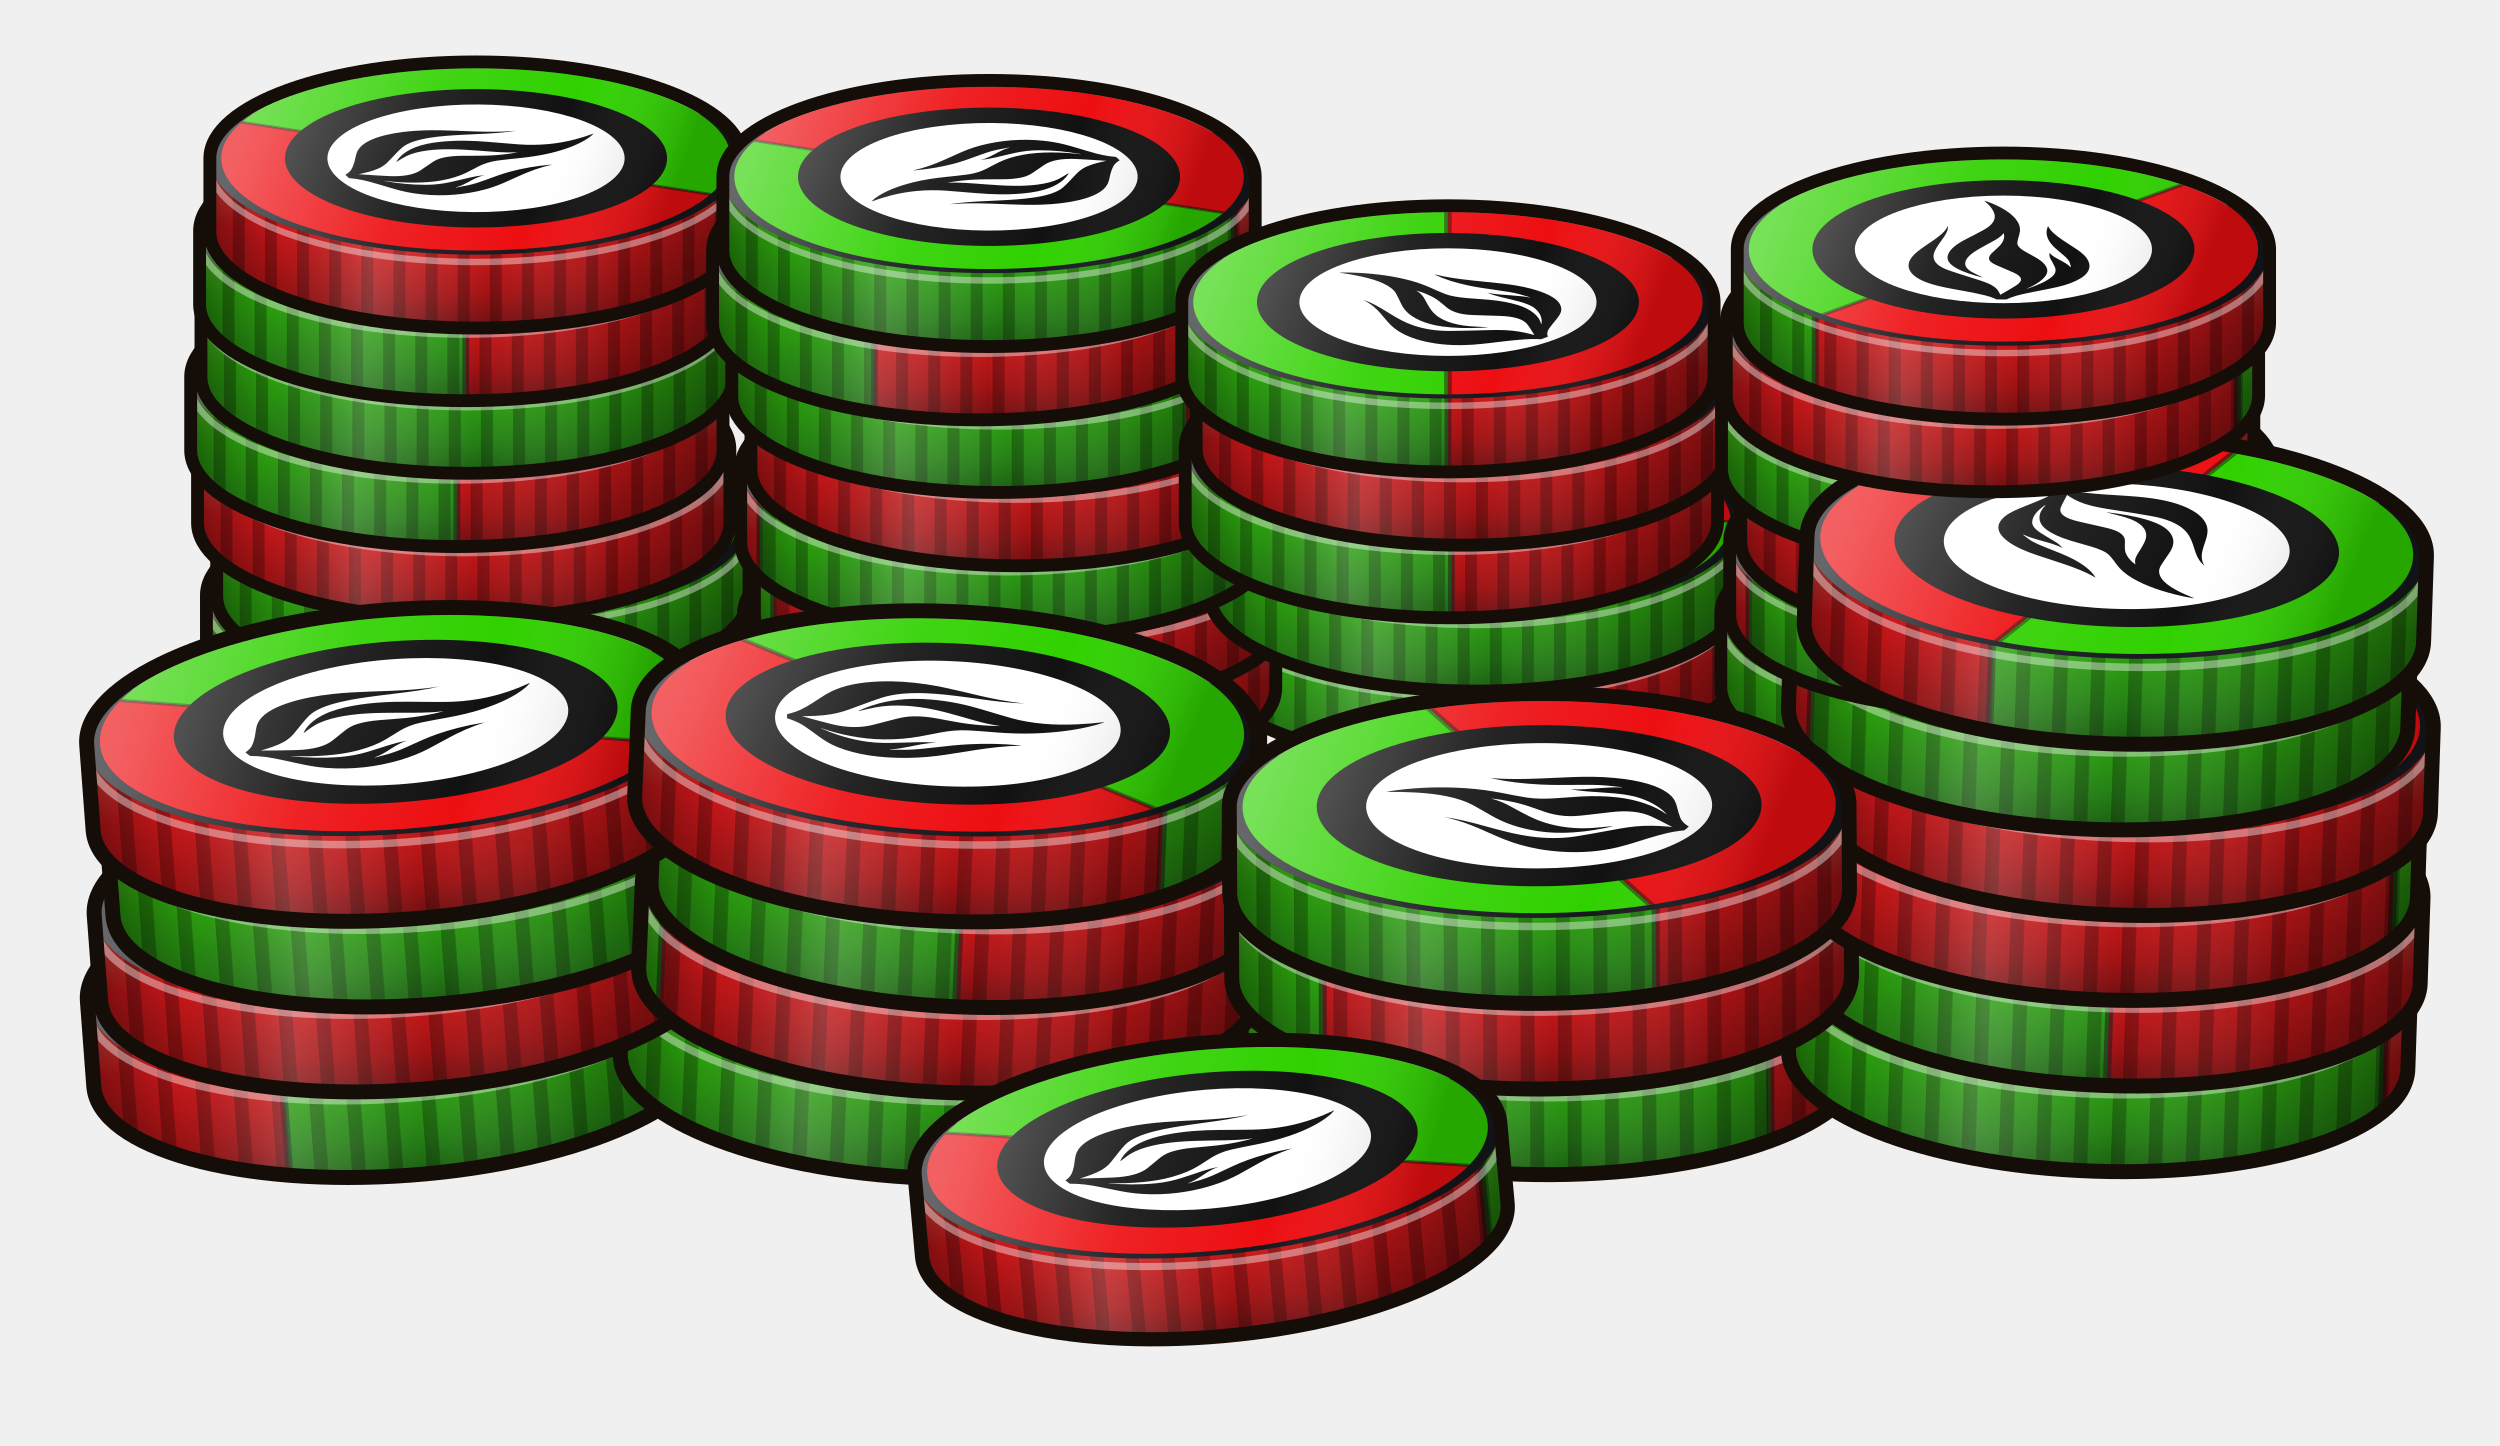
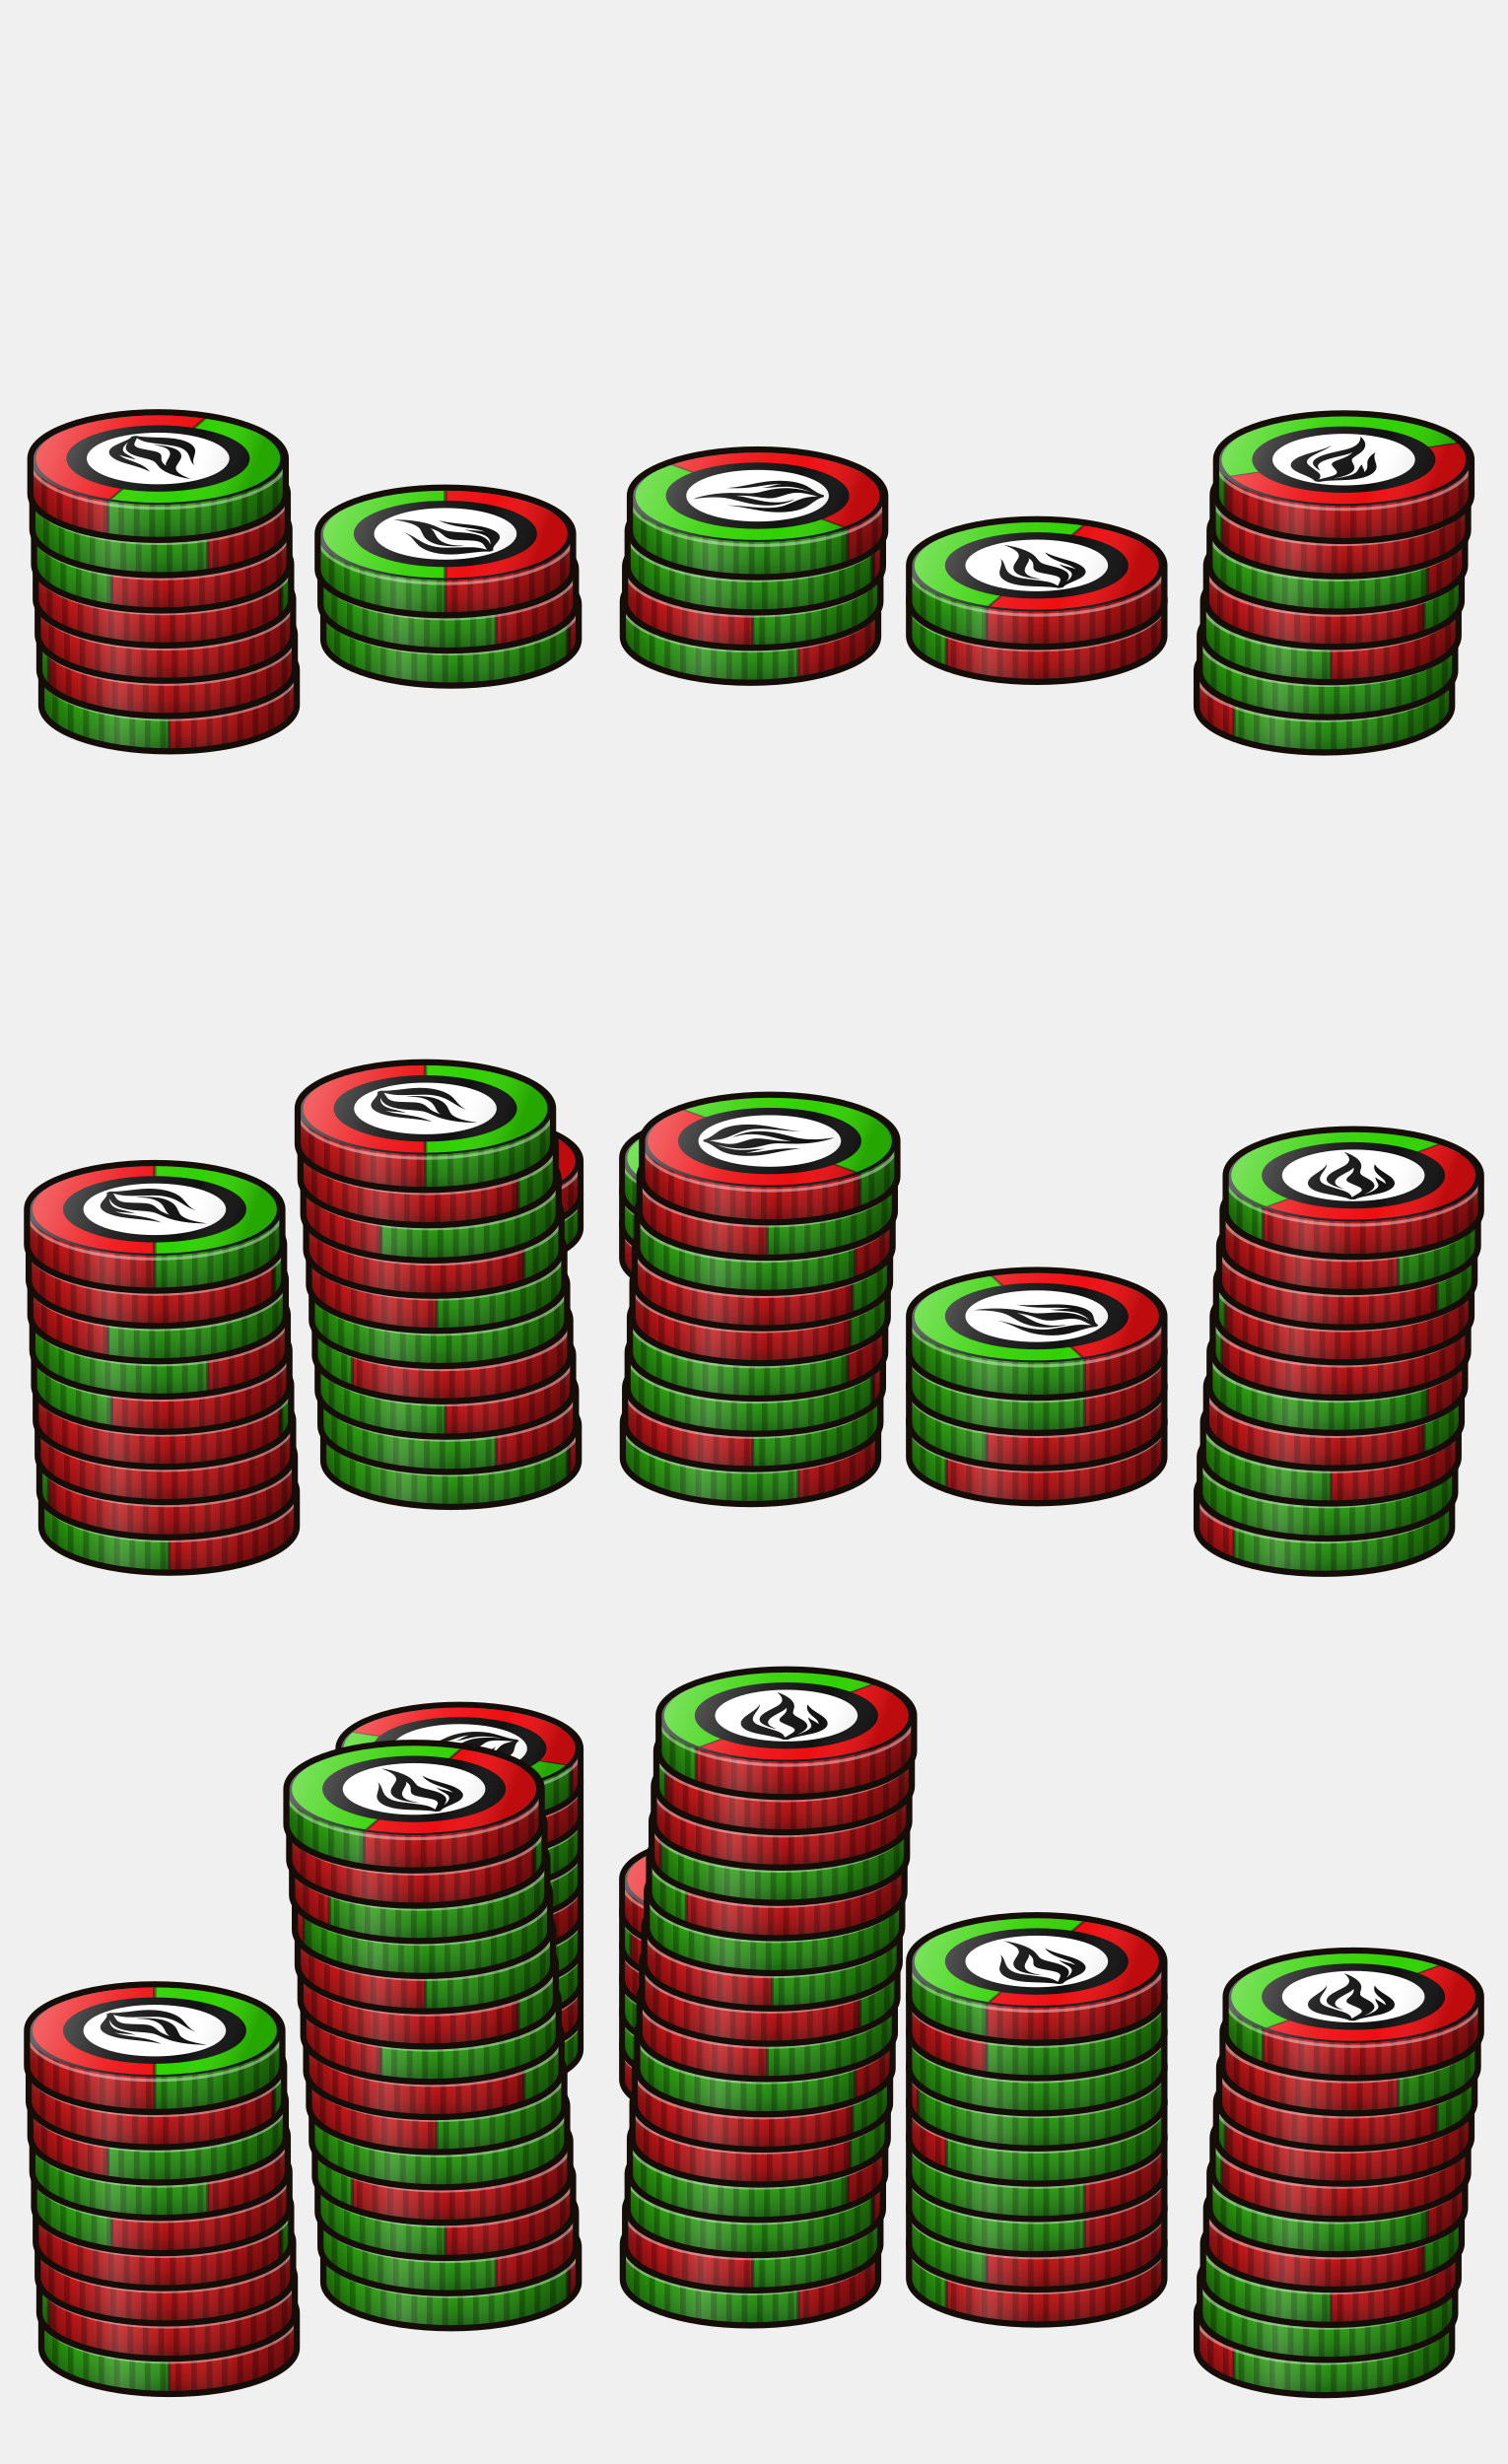
- <svg xmlns="http://www.w3.org/2000/svg" xmlns:xlink="http://www.w3.org/1999/xlink" viewBox="0 0 365 211" width="365" height="211">
+ <svg xmlns="http://www.w3.org/2000/svg" xmlns:xlink="http://www.w3.org/1999/xlink" viewBox="0 0 534 873" width="534" height="873">
  <defs>
    <linearGradient id="wr" x1="0" y1="24" x2="0" y2="61" gradientUnits="userSpaceOnUse">
      <stop offset="0" stop-color="#ff6152" />
      <stop offset="0.35" stop-color="#e30f12" />
      <stop offset="0.78" stop-color="#9c0608" />
      <stop offset="1" stop-color="#5e0304" />
    </linearGradient>
    <linearGradient id="wg" x1="0" y1="24" x2="0" y2="61" gradientUnits="userSpaceOnUse">
      <stop offset="0" stop-color="#63e52c" />
      <stop offset="0.35" stop-color="#28b303" />
      <stop offset="0.78" stop-color="#1a7a09" />
      <stop offset="1" stop-color="#0f5205" />
    </linearGradient>
    <linearGradient id="curve" x1="2" y1="0" x2="118" y2="0" gradientUnits="userSpaceOnUse">
      <stop offset="0" stop-color="#000000" stop-opacity="0.45" />
      <stop offset="0.13" stop-color="#000000" stop-opacity="0.10" />
      <stop offset="0.30" stop-color="#ffffff" stop-opacity="0.18" />
      <stop offset="0.52" stop-color="#ffffff" stop-opacity="0" />
      <stop offset="0.78" stop-color="#000000" stop-opacity="0.18" />
      <stop offset="1" stop-color="#000000" stop-opacity="0.52" />
    </linearGradient>
    <linearGradient id="gloss" x1="14" y1="6" x2="100" y2="38" gradientUnits="userSpaceOnUse">
      <stop offset="0" stop-color="#ffffff" stop-opacity="0.34" />
      <stop offset="0.4" stop-color="#ffffff" stop-opacity="0.08" />
      <stop offset="0.7" stop-color="#ffffff" stop-opacity="0" />
      <stop offset="1" stop-color="#000000" stop-opacity="0.20" />
    </linearGradient>
    <pattern id="mill" width="7" height="8" patternUnits="userSpaceOnUse">
      <rect x="0" y="0" width="7" height="8" fill="#ffffff" fill-opacity="0.05" />
      <rect x="0" y="0" width="2.6" height="8" fill="#000000" fill-opacity="0.26" />
    </pattern>
    <clipPath id="wallc">
      <path d="M2,23 l0,16 a58,21 0 0 0 116,0 l0,-16 a58,21 0 0 0 -116,0 z" />
    </clipPath>
    <clipPath id="facec">
      <ellipse cx="60" cy="23" rx="58" ry="21" />
    </clipPath>
    <clipPath id="fclip">
      <circle cx="0" cy="0" r="31.5" />
    </clipPath>
    <g id="logoart">
      <path d="M 21.816,98.184 A 54,54 0 0 1 98.184,21.816 Z" fill="#30d100" />
      <path d="M 21.816,98.184 A 54,54 0 0 0 98.184,21.816 Z" fill="#ed0e11" />
      <line x1="21.8" y1="98.2" x2="98.2" y2="21.8" stroke="#0a0a0c" stroke-opacity="0.45" stroke-width="1.6" />
      <circle cx="60" cy="60" r="40.5" fill="#111111" />
      <circle cx="60" cy="60" r="31.5" fill="#ffffff" />
      <g transform="matrix(1.26,0,0,1.26,59.71459,49.63493)">
        <g clip-path="url(#fclip)">
          <g transform="matrix(0.13,0,0,0.13,-56.16,-32.76)">
            <path fill="#111111" d="m 431.48,504.54 c -5.24,-10.41 -12.36,-18.75 -21.62,-24.98 -6.91,-4.65 -14.21,-8.76 -21.56,-12.69 -12.95,-6.93 -26.54,-12.66 -38.78,-20.91 -19.24,-12.96 -31.77,-30.57 -36.56,-53.37 -3.66,-17.46 -2.13,-34.69 2.89,-51.71 4.01,-13.6 10.35,-26.15 16.95,-38.6 7.71,-14.54 15.86,-28.87 21.81,-44.28 3.39,-8.77 5.94,-17.76 7.2,-27.11 0,3.69 0.24,7.4 -0.04,11.07 -1.48,19.17 -7.44,37.4 -11.94,55.94 -3.57,14.72 -6.92,29.46 -6.53,44.78 0.46,18.05 6.14,34.08 19.02,46.86 9.15,9.09 19.11,17.38 28.83,25.89 8.46,7.41 17.32,14.37 24.28,23.36 7.48,9.66 11.24,20.77 13.22,32.63 0.32,1.93 0.63,3.86 1.02,6.22 4.22,-6.71 8.24,-12.99 12.15,-19.34 2.97,-4.81 5.94,-9.63 8.66,-14.58 8.98,-16.34 8,-31.83 -4.22,-46.28 -6.7,-7.92 -13.41,-15.82 -20.01,-23.82 -4.83,-5.86 -9.23,-12.01 -10.54,-19.77 -1.49,-8.9 0.02,-17.43 3.25,-25.74 3.45,-8.89 7.2,-17.67 10.28,-26.69 3.52,-10.29 5.13,-21.02 5.5,-31.89 0.14,-4.19 -0.28,-8.39 -0.74,-12.61 -3.91,16.79 -14.43,29.92 -23.51,43.8 -7.15,10.93 -14.4,21.79 -19.47,33.9 -3.78,9.03 -6.23,18.4 -6.71,28.2 -0.59,11.95 2.26,23.17 8.54,33.28 3.76,6.07 8.44,11.56 12.72,17.31 0.36,0.49 0.75,0.96 1.13,1.44 l -0.39,0.49 c -2.78,-2 -5.65,-3.89 -8.33,-6.02 -12.9,-10.23 -23.86,-22.09 -30.76,-37.27 -5.35,-11.77 -6.76,-24.15 -5.31,-36.9 2.41,-21.24 11.63,-39.66 23.7,-56.9 7.63,-10.9 15.43,-21.7 22.75,-32.81 7.31,-11.11 11.78,-23.44 13.48,-36.65 1.58,-12.32 0.38,-24.49 -2.45,-36.55 -2.43,-10.38 -6,-20.36 -10.24,-30.13 l 0.47,-0.43 c 3.18,3.14 6.6,6.08 9.51,9.45 16.8,19.42 27.96,41.68 33.29,66.83 3.12,14.73 3.44,29.56 1.84,44.51 -1.06,9.89 -2.25,19.82 -2.49,29.75 -0.27,11.05 3.86,21.06 9.7,30.3 5.19,8.22 10.8,16.18 15.83,24.48 7.27,12.01 11.77,25.09 13,39.09 1.06,12.19 -1.32,23.97 -5.7,35.33 -4.68,12.14 -11.42,23.07 -19.75,33.04 -0.28,0.34 -0.5,0.73 -0.98,1.42 0.58,-0.2 0.81,-0.21 0.94,-0.33 13.86,-12.66 25.56,-26.91 32.56,-44.59 4.2,-10.61 4.64,-21.64 2.92,-32.71 -1.55,-9.97 -3.84,-19.83 -5.69,-29.75 -1.3,-6.98 -1.62,-14.03 -0.96,-21.16 2.41,11.44 9.46,20.38 15.71,29.77 4.45,6.69 8.7,13.49 10.95,21.34 l 0.78,-0.11 c -0.52,-5.46 -0.86,-10.95 -1.6,-16.38 -1.57,-11.65 -6.36,-22.27 -10.97,-32.92 -5.36,-12.4 -10.87,-24.73 -14.2,-37.9 -4.6,-18.21 -6.04,-36.6 -3.4,-55.24 0.17,-1.22 0.27,-2.44 0.62,-3.65 3.31,18.57 10.98,35.38 19.91,51.69 5.97,10.9 12.18,21.66 18.06,32.61 7.08,13.2 12.26,27.14 14.41,42.02 4.35,30.04 -2.87,56.63 -24.51,78.55 -9.21,9.33 -20.5,15.79 -31.95,21.98 -9.44,5.1 -18.91,10.16 -28.11,15.67 -11.91,7.14 -21.38,16.78 -27.83,29.82 z" />
          </g>
        </g>
      </g>
    </g>
    <filter id="dim1" color-interpolation-filters="sRGB">
      <feComponentTransfer>
        <feFuncR type="linear" slope="0.82" />
        <feFuncG type="linear" slope="0.82" />
        <feFuncB type="linear" slope="0.86" />
      </feComponentTransfer>
    </filter>
    <filter id="dim2" color-interpolation-filters="sRGB">
      <feComponentTransfer>
        <feFuncR type="linear" slope="0.62" />
        <feFuncG type="linear" slope="0.62" />
        <feFuncB type="linear" slope="0.7" />
      </feComponentTransfer>
    </filter>
    <filter id="soft" x="-40%" y="-40%" width="180%" height="180%">
      <feGaussianBlur stdDeviation="3" />
    </filter>
    <g id="c0">
      <path d="M2,23 a58,21 0 0 1 116,0 l0,16 a58,21 0 0 1 -116,0 z" fill="url(#wr)" />
      <g clip-path="url(#wallc)">
        <rect x="2.0" y="23" width="17.0" height="38" fill="url(#wg)" />
        <line x1="19.0" y1="23" x2="19.0" y2="60.8" stroke="#0a0a0c" stroke-opacity="0.5" stroke-width="1.5" />
        <rect x="2" y="23" width="116" height="38" fill="url(#mill)" />
        <path d="M2,23 l0,16 a58,21 0 0 0 116,0 l0,-16 a58,21 0 0 0 -116,0 z" fill="url(#curve)" />
        <path d="M2,24.6 a58,21 0 0 0 116,0" fill="none" stroke="#ffffff" stroke-opacity="0.4" stroke-width="1.4" />
      </g>
      <ellipse cx="60" cy="23" rx="58" ry="21" fill="#16181d" />
      <g transform="translate(60,23) scale(1.02778,0.37216) translate(-60,-60)">
        <use href="#logoart" xlink:href="#logoart" transform="rotate(0 60 60)" />
      </g>
      <g clip-path="url(#facec)">
        <rect x="2" y="2" width="116" height="42" fill="url(#gloss)" />
      </g>
      <path d="M10.9,12.9 A56.7,20.2 0 0 1 109.1,12.9" fill="none" stroke="#ffffff" stroke-opacity="0.28" stroke-width="1.2" />
      <path d="M2,23 a58,21 0 0 1 116,0 l0,16 a58,21 0 0 1 -116,0 z" fill="none" stroke="#150d08" stroke-width="2.8" stroke-linejoin="round" />
    </g>
    <g id="c22">
      <path d="M2,23 a58,21 0 0 1 116,0 l0,16 a58,21 0 0 1 -116,0 z" fill="url(#wr)" />
      <g clip-path="url(#wallc)">
        <rect x="2.0" y="23" width="35.3" height="38" fill="url(#wg)" />
        <line x1="37.3" y1="23" x2="37.3" y2="60.8" stroke="#0a0a0c" stroke-opacity="0.5" stroke-width="1.5" />
        <rect x="2" y="23" width="116" height="38" fill="url(#mill)" />
        <path d="M2,23 l0,16 a58,21 0 0 0 116,0 l0,-16 a58,21 0 0 0 -116,0 z" fill="url(#curve)" />
        <path d="M2,24.6 a58,21 0 0 0 116,0" fill="none" stroke="#ffffff" stroke-opacity="0.4" stroke-width="1.4" />
      </g>
      <ellipse cx="60" cy="23" rx="58" ry="21" fill="#16181d" />
      <g transform="translate(60,23) scale(1.02778,0.37216) translate(-60,-60)">
        <use href="#logoart" xlink:href="#logoart" transform="rotate(-22 60 60)" />
      </g>
      <g clip-path="url(#facec)">
        <rect x="2" y="2" width="116" height="42" fill="url(#gloss)" />
      </g>
      <path d="M10.9,12.9 A56.7,20.2 0 0 1 109.1,12.9" fill="none" stroke="#ffffff" stroke-opacity="0.28" stroke-width="1.2" />
      <path d="M2,23 a58,21 0 0 1 116,0 l0,16 a58,21 0 0 1 -116,0 z" fill="none" stroke="#150d08" stroke-width="2.8" stroke-linejoin="round" />
    </g>
    <g id="c45">
      <path d="M2,23 a58,21 0 0 1 116,0 l0,16 a58,21 0 0 1 -116,0 z" fill="url(#wr)" />
      <g clip-path="url(#wallc)">
        <rect x="2.0" y="23" width="58.0" height="38" fill="url(#wg)" />
        <line x1="60.0" y1="23" x2="60.0" y2="60.8" stroke="#0a0a0c" stroke-opacity="0.5" stroke-width="1.5" />
        <rect x="2" y="23" width="116" height="38" fill="url(#mill)" />
        <path d="M2,23 l0,16 a58,21 0 0 0 116,0 l0,-16 a58,21 0 0 0 -116,0 z" fill="url(#curve)" />
        <path d="M2,24.6 a58,21 0 0 0 116,0" fill="none" stroke="#ffffff" stroke-opacity="0.4" stroke-width="1.4" />
      </g>
      <ellipse cx="60" cy="23" rx="58" ry="21" fill="#16181d" />
      <g transform="translate(60,23) scale(1.02778,0.37216) translate(-60,-60)">
        <use href="#logoart" xlink:href="#logoart" transform="rotate(-45 60 60)" />
      </g>
      <g clip-path="url(#facec)">
        <rect x="2" y="2" width="116" height="42" fill="url(#gloss)" />
      </g>
      <path d="M10.9,12.9 A56.7,20.2 0 0 1 109.1,12.9" fill="none" stroke="#ffffff" stroke-opacity="0.28" stroke-width="1.2" />
      <path d="M2,23 a58,21 0 0 1 116,0 l0,16 a58,21 0 0 1 -116,0 z" fill="none" stroke="#150d08" stroke-width="2.8" stroke-linejoin="round" />
    </g>
    <g id="c67">
      <path d="M2,23 a58,21 0 0 1 116,0 l0,16 a58,21 0 0 1 -116,0 z" fill="url(#wr)" />
      <g clip-path="url(#wallc)">
        <rect x="2.0" y="23" width="79.7" height="38" fill="url(#wg)" />
        <line x1="81.7" y1="23" x2="81.7" y2="60.8" stroke="#0a0a0c" stroke-opacity="0.5" stroke-width="1.5" />
        <rect x="2" y="23" width="116" height="38" fill="url(#mill)" />
        <path d="M2,23 l0,16 a58,21 0 0 0 116,0 l0,-16 a58,21 0 0 0 -116,0 z" fill="url(#curve)" />
        <path d="M2,24.6 a58,21 0 0 0 116,0" fill="none" stroke="#ffffff" stroke-opacity="0.4" stroke-width="1.4" />
      </g>
      <ellipse cx="60" cy="23" rx="58" ry="21" fill="#16181d" />
      <g transform="translate(60,23) scale(1.02778,0.37216) translate(-60,-60)">
        <use href="#logoart" xlink:href="#logoart" transform="rotate(-67 60 60)" />
      </g>
      <g clip-path="url(#facec)">
        <rect x="2" y="2" width="116" height="42" fill="url(#gloss)" />
      </g>
      <path d="M10.9,12.9 A56.7,20.2 0 0 1 109.1,12.9" fill="none" stroke="#ffffff" stroke-opacity="0.28" stroke-width="1.2" />
      <path d="M2,23 a58,21 0 0 1 116,0 l0,16 a58,21 0 0 1 -116,0 z" fill="none" stroke="#150d08" stroke-width="2.8" stroke-linejoin="round" />
    </g>
    <g id="c90">
      <path d="M2,23 a58,21 0 0 1 116,0 l0,16 a58,21 0 0 1 -116,0 z" fill="url(#wr)" />
      <g clip-path="url(#wallc)">
        <rect x="2.0" y="23" width="99.0" height="38" fill="url(#wg)" />
        <line x1="101.0" y1="23" x2="101.0" y2="60.8" stroke="#0a0a0c" stroke-opacity="0.5" stroke-width="1.5" />
        <rect x="2" y="23" width="116" height="38" fill="url(#mill)" />
        <path d="M2,23 l0,16 a58,21 0 0 0 116,0 l0,-16 a58,21 0 0 0 -116,0 z" fill="url(#curve)" />
        <path d="M2,24.6 a58,21 0 0 0 116,0" fill="none" stroke="#ffffff" stroke-opacity="0.4" stroke-width="1.4" />
      </g>
      <ellipse cx="60" cy="23" rx="58" ry="21" fill="#16181d" />
      <g transform="translate(60,23) scale(1.02778,0.37216) translate(-60,-60)">
        <use href="#logoart" xlink:href="#logoart" transform="rotate(-90 60 60)" />
      </g>
      <g clip-path="url(#facec)">
        <rect x="2" y="2" width="116" height="42" fill="url(#gloss)" />
      </g>
      <path d="M10.9,12.9 A56.7,20.2 0 0 1 109.1,12.9" fill="none" stroke="#ffffff" stroke-opacity="0.28" stroke-width="1.2" />
      <path d="M2,23 a58,21 0 0 1 116,0 l0,16 a58,21 0 0 1 -116,0 z" fill="none" stroke="#150d08" stroke-width="2.8" stroke-linejoin="round" />
    </g>
    <g id="c112">
      <path d="M2,23 a58,21 0 0 1 116,0 l0,16 a58,21 0 0 1 -116,0 z" fill="url(#wr)" />
      <g clip-path="url(#wallc)">
        <rect x="2.0" y="23" width="111.4" height="38" fill="url(#wg)" />
        <line x1="113.4" y1="23" x2="113.4" y2="60.8" stroke="#0a0a0c" stroke-opacity="0.5" stroke-width="1.5" />
        <rect x="2" y="23" width="116" height="38" fill="url(#mill)" />
        <path d="M2,23 l0,16 a58,21 0 0 0 116,0 l0,-16 a58,21 0 0 0 -116,0 z" fill="url(#curve)" />
        <path d="M2,24.6 a58,21 0 0 0 116,0" fill="none" stroke="#ffffff" stroke-opacity="0.4" stroke-width="1.4" />
      </g>
      <ellipse cx="60" cy="23" rx="58" ry="21" fill="#16181d" />
      <g transform="translate(60,23) scale(1.02778,0.37216) translate(-60,-60)">
        <use href="#logoart" xlink:href="#logoart" transform="rotate(-112 60 60)" />
      </g>
      <g clip-path="url(#facec)">
        <rect x="2" y="2" width="116" height="42" fill="url(#gloss)" />
      </g>
      <path d="M10.9,12.9 A56.7,20.2 0 0 1 109.1,12.9" fill="none" stroke="#ffffff" stroke-opacity="0.28" stroke-width="1.2" />
      <path d="M2,23 a58,21 0 0 1 116,0 l0,16 a58,21 0 0 1 -116,0 z" fill="none" stroke="#150d08" stroke-width="2.8" stroke-linejoin="round" />
    </g>
    <g id="c135">
      <path d="M2,23 a58,21 0 0 1 116,0 l0,16 a58,21 0 0 1 -116,0 z" fill="url(#wr)" />
      <g clip-path="url(#wallc)">
        <rect x="2.0" y="23" width="116.0" height="38" fill="url(#wg)" />
        <rect x="2" y="23" width="116" height="38" fill="url(#mill)" />
        <path d="M2,23 l0,16 a58,21 0 0 0 116,0 l0,-16 a58,21 0 0 0 -116,0 z" fill="url(#curve)" />
        <path d="M2,24.6 a58,21 0 0 0 116,0" fill="none" stroke="#ffffff" stroke-opacity="0.4" stroke-width="1.4" />
      </g>
      <ellipse cx="60" cy="23" rx="58" ry="21" fill="#16181d" />
      <g transform="translate(60,23) scale(1.02778,0.37216) translate(-60,-60)">
        <use href="#logoart" xlink:href="#logoart" transform="rotate(-135 60 60)" />
      </g>
      <g clip-path="url(#facec)">
        <rect x="2" y="2" width="116" height="42" fill="url(#gloss)" />
      </g>
      <path d="M10.9,12.9 A56.7,20.2 0 0 1 109.1,12.9" fill="none" stroke="#ffffff" stroke-opacity="0.28" stroke-width="1.2" />
      <path d="M2,23 a58,21 0 0 1 116,0 l0,16 a58,21 0 0 1 -116,0 z" fill="none" stroke="#150d08" stroke-width="2.8" stroke-linejoin="round" />
    </g>
    <g id="c157">
      <path d="M2,23 a58,21 0 0 1 116,0 l0,16 a58,21 0 0 1 -116,0 z" fill="url(#wr)" />
      <g clip-path="url(#wallc)">
        <rect x="6.2" y="23" width="111.8" height="38" fill="url(#wg)" />
        <line x1="6.2" y1="23" x2="6.2" y2="60.8" stroke="#0a0a0c" stroke-opacity="0.5" stroke-width="1.5" />
        <rect x="2" y="23" width="116" height="38" fill="url(#mill)" />
        <path d="M2,23 l0,16 a58,21 0 0 0 116,0 l0,-16 a58,21 0 0 0 -116,0 z" fill="url(#curve)" />
        <path d="M2,24.6 a58,21 0 0 0 116,0" fill="none" stroke="#ffffff" stroke-opacity="0.4" stroke-width="1.4" />
      </g>
      <ellipse cx="60" cy="23" rx="58" ry="21" fill="#16181d" />
      <g transform="translate(60,23) scale(1.02778,0.37216) translate(-60,-60)">
        <use href="#logoart" xlink:href="#logoart" transform="rotate(-157 60 60)" />
      </g>
      <g clip-path="url(#facec)">
        <rect x="2" y="2" width="116" height="42" fill="url(#gloss)" />
      </g>
      <path d="M10.9,12.9 A56.7,20.2 0 0 1 109.1,12.9" fill="none" stroke="#ffffff" stroke-opacity="0.28" stroke-width="1.2" />
      <path d="M2,23 a58,21 0 0 1 116,0 l0,16 a58,21 0 0 1 -116,0 z" fill="none" stroke="#150d08" stroke-width="2.8" stroke-linejoin="round" />
    </g>
    <g id="c180">
      <path d="M2,23 a58,21 0 0 1 116,0 l0,16 a58,21 0 0 1 -116,0 z" fill="url(#wr)" />
      <g clip-path="url(#wallc)">
        <rect x="19.0" y="23" width="99.0" height="38" fill="url(#wg)" />
        <line x1="19.0" y1="23" x2="19.0" y2="60.8" stroke="#0a0a0c" stroke-opacity="0.5" stroke-width="1.5" />
        <rect x="2" y="23" width="116" height="38" fill="url(#mill)" />
        <path d="M2,23 l0,16 a58,21 0 0 0 116,0 l0,-16 a58,21 0 0 0 -116,0 z" fill="url(#curve)" />
        <path d="M2,24.6 a58,21 0 0 0 116,0" fill="none" stroke="#ffffff" stroke-opacity="0.4" stroke-width="1.4" />
      </g>
      <ellipse cx="60" cy="23" rx="58" ry="21" fill="#16181d" />
      <g transform="translate(60,23) scale(1.02778,0.37216) translate(-60,-60)">
        <use href="#logoart" xlink:href="#logoart" transform="rotate(-180 60 60)" />
      </g>
      <g clip-path="url(#facec)">
        <rect x="2" y="2" width="116" height="42" fill="url(#gloss)" />
      </g>
      <path d="M10.9,12.9 A56.7,20.2 0 0 1 109.1,12.9" fill="none" stroke="#ffffff" stroke-opacity="0.28" stroke-width="1.2" />
      <path d="M2,23 a58,21 0 0 1 116,0 l0,16 a58,21 0 0 1 -116,0 z" fill="none" stroke="#150d08" stroke-width="2.8" stroke-linejoin="round" />
    </g>
    <g id="c202">
      <path d="M2,23 a58,21 0 0 1 116,0 l0,16 a58,21 0 0 1 -116,0 z" fill="url(#wr)" />
      <g clip-path="url(#wallc)">
        <rect x="37.3" y="23" width="80.7" height="38" fill="url(#wg)" />
        <line x1="37.3" y1="23" x2="37.3" y2="60.8" stroke="#0a0a0c" stroke-opacity="0.5" stroke-width="1.5" />
        <rect x="2" y="23" width="116" height="38" fill="url(#mill)" />
        <path d="M2,23 l0,16 a58,21 0 0 0 116,0 l0,-16 a58,21 0 0 0 -116,0 z" fill="url(#curve)" />
        <path d="M2,24.6 a58,21 0 0 0 116,0" fill="none" stroke="#ffffff" stroke-opacity="0.4" stroke-width="1.4" />
      </g>
      <ellipse cx="60" cy="23" rx="58" ry="21" fill="#16181d" />
      <g transform="translate(60,23) scale(1.02778,0.37216) translate(-60,-60)">
        <use href="#logoart" xlink:href="#logoart" transform="rotate(-202 60 60)" />
      </g>
      <g clip-path="url(#facec)">
        <rect x="2" y="2" width="116" height="42" fill="url(#gloss)" />
      </g>
      <path d="M10.9,12.9 A56.7,20.2 0 0 1 109.1,12.9" fill="none" stroke="#ffffff" stroke-opacity="0.28" stroke-width="1.2" />
      <path d="M2,23 a58,21 0 0 1 116,0 l0,16 a58,21 0 0 1 -116,0 z" fill="none" stroke="#150d08" stroke-width="2.8" stroke-linejoin="round" />
    </g>
    <g id="c225">
      <path d="M2,23 a58,21 0 0 1 116,0 l0,16 a58,21 0 0 1 -116,0 z" fill="url(#wr)" />
      <g clip-path="url(#wallc)">
        <rect x="60.0" y="23" width="58.0" height="38" fill="url(#wg)" />
        <line x1="60.0" y1="23" x2="60.0" y2="60.8" stroke="#0a0a0c" stroke-opacity="0.5" stroke-width="1.5" />
        <rect x="2" y="23" width="116" height="38" fill="url(#mill)" />
        <path d="M2,23 l0,16 a58,21 0 0 0 116,0 l0,-16 a58,21 0 0 0 -116,0 z" fill="url(#curve)" />
        <path d="M2,24.6 a58,21 0 0 0 116,0" fill="none" stroke="#ffffff" stroke-opacity="0.4" stroke-width="1.4" />
      </g>
      <ellipse cx="60" cy="23" rx="58" ry="21" fill="#16181d" />
      <g transform="translate(60,23) scale(1.02778,0.37216) translate(-60,-60)">
        <use href="#logoart" xlink:href="#logoart" transform="rotate(-225 60 60)" />
      </g>
      <g clip-path="url(#facec)">
        <rect x="2" y="2" width="116" height="42" fill="url(#gloss)" />
      </g>
      <path d="M10.9,12.9 A56.7,20.2 0 0 1 109.1,12.9" fill="none" stroke="#ffffff" stroke-opacity="0.28" stroke-width="1.2" />
      <path d="M2,23 a58,21 0 0 1 116,0 l0,16 a58,21 0 0 1 -116,0 z" fill="none" stroke="#150d08" stroke-width="2.8" stroke-linejoin="round" />
    </g>
    <g id="c247">
      <path d="M2,23 a58,21 0 0 1 116,0 l0,16 a58,21 0 0 1 -116,0 z" fill="url(#wr)" />
      <g clip-path="url(#wallc)">
        <rect x="81.7" y="23" width="36.3" height="38" fill="url(#wg)" />
        <line x1="81.7" y1="23" x2="81.7" y2="60.8" stroke="#0a0a0c" stroke-opacity="0.5" stroke-width="1.5" />
        <rect x="2" y="23" width="116" height="38" fill="url(#mill)" />
        <path d="M2,23 l0,16 a58,21 0 0 0 116,0 l0,-16 a58,21 0 0 0 -116,0 z" fill="url(#curve)" />
        <path d="M2,24.6 a58,21 0 0 0 116,0" fill="none" stroke="#ffffff" stroke-opacity="0.4" stroke-width="1.4" />
      </g>
      <ellipse cx="60" cy="23" rx="58" ry="21" fill="#16181d" />
      <g transform="translate(60,23) scale(1.02778,0.37216) translate(-60,-60)">
        <use href="#logoart" xlink:href="#logoart" transform="rotate(-247 60 60)" />
      </g>
      <g clip-path="url(#facec)">
        <rect x="2" y="2" width="116" height="42" fill="url(#gloss)" />
      </g>
      <path d="M10.9,12.9 A56.7,20.2 0 0 1 109.1,12.9" fill="none" stroke="#ffffff" stroke-opacity="0.28" stroke-width="1.2" />
      <path d="M2,23 a58,21 0 0 1 116,0 l0,16 a58,21 0 0 1 -116,0 z" fill="none" stroke="#150d08" stroke-width="2.8" stroke-linejoin="round" />
    </g>
    <g id="c270">
      <path d="M2,23 a58,21 0 0 1 116,0 l0,16 a58,21 0 0 1 -116,0 z" fill="url(#wr)" />
      <g clip-path="url(#wallc)">
        <rect x="101.0" y="23" width="17.0" height="38" fill="url(#wg)" />
        <line x1="101.0" y1="23" x2="101.0" y2="60.8" stroke="#0a0a0c" stroke-opacity="0.5" stroke-width="1.5" />
        <rect x="2" y="23" width="116" height="38" fill="url(#mill)" />
        <path d="M2,23 l0,16 a58,21 0 0 0 116,0 l0,-16 a58,21 0 0 0 -116,0 z" fill="url(#curve)" />
        <path d="M2,24.6 a58,21 0 0 0 116,0" fill="none" stroke="#ffffff" stroke-opacity="0.4" stroke-width="1.4" />
      </g>
      <ellipse cx="60" cy="23" rx="58" ry="21" fill="#16181d" />
      <g transform="translate(60,23) scale(1.02778,0.37216) translate(-60,-60)">
        <use href="#logoart" xlink:href="#logoart" transform="rotate(-270 60 60)" />
      </g>
      <g clip-path="url(#facec)">
        <rect x="2" y="2" width="116" height="42" fill="url(#gloss)" />
      </g>
      <path d="M10.9,12.9 A56.7,20.2 0 0 1 109.1,12.9" fill="none" stroke="#ffffff" stroke-opacity="0.28" stroke-width="1.2" />
      <path d="M2,23 a58,21 0 0 1 116,0 l0,16 a58,21 0 0 1 -116,0 z" fill="none" stroke="#150d08" stroke-width="2.8" stroke-linejoin="round" />
    </g>
    <g id="c292">
      <path d="M2,23 a58,21 0 0 1 116,0 l0,16 a58,21 0 0 1 -116,0 z" fill="url(#wr)" />
      <g clip-path="url(#wallc)">
        <rect x="113.4" y="23" width="4.6" height="38" fill="url(#wg)" />
        <line x1="113.4" y1="23" x2="113.4" y2="60.8" stroke="#0a0a0c" stroke-opacity="0.5" stroke-width="1.5" />
        <rect x="2" y="23" width="116" height="38" fill="url(#mill)" />
        <path d="M2,23 l0,16 a58,21 0 0 0 116,0 l0,-16 a58,21 0 0 0 -116,0 z" fill="url(#curve)" />
        <path d="M2,24.6 a58,21 0 0 0 116,0" fill="none" stroke="#ffffff" stroke-opacity="0.4" stroke-width="1.4" />
      </g>
      <ellipse cx="60" cy="23" rx="58" ry="21" fill="#16181d" />
      <g transform="translate(60,23) scale(1.02778,0.37216) translate(-60,-60)">
        <use href="#logoart" xlink:href="#logoart" transform="rotate(-292 60 60)" />
      </g>
      <g clip-path="url(#facec)">
        <rect x="2" y="2" width="116" height="42" fill="url(#gloss)" />
      </g>
      <path d="M10.9,12.9 A56.7,20.2 0 0 1 109.1,12.9" fill="none" stroke="#ffffff" stroke-opacity="0.28" stroke-width="1.2" />
      <path d="M2,23 a58,21 0 0 1 116,0 l0,16 a58,21 0 0 1 -116,0 z" fill="none" stroke="#150d08" stroke-width="2.8" stroke-linejoin="round" />
    </g>
    <g id="c315">
      <path d="M2,23 a58,21 0 0 1 116,0 l0,16 a58,21 0 0 1 -116,0 z" fill="url(#wr)" />
      <g clip-path="url(#wallc)">
        <rect x="2" y="23" width="116" height="38" fill="url(#mill)" />
        <path d="M2,23 l0,16 a58,21 0 0 0 116,0 l0,-16 a58,21 0 0 0 -116,0 z" fill="url(#curve)" />
        <path d="M2,24.6 a58,21 0 0 0 116,0" fill="none" stroke="#ffffff" stroke-opacity="0.4" stroke-width="1.4" />
      </g>
      <ellipse cx="60" cy="23" rx="58" ry="21" fill="#16181d" />
      <g transform="translate(60,23) scale(1.02778,0.37216) translate(-60,-60)">
        <use href="#logoart" xlink:href="#logoart" transform="rotate(-315 60 60)" />
      </g>
      <g clip-path="url(#facec)">
        <rect x="2" y="2" width="116" height="42" fill="url(#gloss)" />
      </g>
      <path d="M10.9,12.9 A56.7,20.2 0 0 1 109.1,12.9" fill="none" stroke="#ffffff" stroke-opacity="0.28" stroke-width="1.2" />
      <path d="M2,23 a58,21 0 0 1 116,0 l0,16 a58,21 0 0 1 -116,0 z" fill="none" stroke="#150d08" stroke-width="2.8" stroke-linejoin="round" />
    </g>
    <g id="c337">
      <path d="M2,23 a58,21 0 0 1 116,0 l0,16 a58,21 0 0 1 -116,0 z" fill="url(#wr)" />
      <g clip-path="url(#wallc)">
        <rect x="2.0" y="23" width="4.2" height="38" fill="url(#wg)" />
        <line x1="6.2" y1="23" x2="6.2" y2="60.8" stroke="#0a0a0c" stroke-opacity="0.5" stroke-width="1.5" />
        <rect x="2" y="23" width="116" height="38" fill="url(#mill)" />
        <path d="M2,23 l0,16 a58,21 0 0 0 116,0 l0,-16 a58,21 0 0 0 -116,0 z" fill="url(#curve)" />
        <path d="M2,24.6 a58,21 0 0 0 116,0" fill="none" stroke="#ffffff" stroke-opacity="0.4" stroke-width="1.4" />
      </g>
      <ellipse cx="60" cy="23" rx="58" ry="21" fill="#16181d" />
      <g transform="translate(60,23) scale(1.02778,0.37216) translate(-60,-60)">
        <use href="#logoart" xlink:href="#logoart" transform="rotate(-337 60 60)" />
      </g>
      <g clip-path="url(#facec)">
        <rect x="2" y="2" width="116" height="42" fill="url(#gloss)" />
      </g>
      <path d="M10.9,12.9 A56.7,20.2 0 0 1 109.1,12.9" fill="none" stroke="#ffffff" stroke-opacity="0.28" stroke-width="1.2" />
      <path d="M2,23 a58,21 0 0 1 116,0 l0,16 a58,21 0 0 1 -116,0 z" fill="none" stroke="#150d08" stroke-width="2.8" stroke-linejoin="round" />
    </g>
  </defs>
-   <g>
-     <use href="#c22" xlink:href="#c22" transform="translate(29.1 82.1) scale(0.67)" />
-     <use href="#c247" xlink:href="#c247" transform="translate(105.0 84.9) scale(0.67)" />
-     <use href="#c45" xlink:href="#c45" transform="translate(174.9 71.3) scale(0.67)" />
-     <use href="#c247" xlink:href="#c247" transform="translate(252.5 84.8) scale(0.67)" />
-     <use href="#c202" xlink:href="#c202" transform="translate(12.3 124.8) scale(0.78) rotate(-4.3 60 44)" />
-     <use href="#c112" xlink:href="#c112" transform="translate(88.8 125.2) scale(0.78) rotate(2.4 60 44)" />
-     <use href="#c90" xlink:href="#c90" transform="translate(179.7 124.7) scale(0.78) rotate(-0.3 60 44)" />
-     <use href="#c112" xlink:href="#c112" transform="translate(259.4 124.2) scale(0.78) rotate(1.9 60 44)" />
-     <use href="#c45" xlink:href="#c45" transform="translate(261.2 111.7) scale(0.78) rotate(1.9 60 44)" />
-     <use href="#c45" xlink:href="#c45" transform="translate(28.8 71.5) scale(0.67)" />
-     <use href="#c135" xlink:href="#c135" transform="translate(30.3 60.9) scale(0.67)" />
-     <use href="#c315" xlink:href="#c315" transform="translate(27.5 50.2) scale(0.67)" />
-     <use href="#c337" xlink:href="#c337" transform="translate(107.2 74.3) scale(0.67)" />
-     <use href="#c337" xlink:href="#c337" transform="translate(108.8 63.6) scale(0.67)" />
-     <use href="#c135" xlink:href="#c135" transform="translate(175.3 60.7) scale(0.67)" />
-     <use href="#c135" xlink:href="#c135" transform="translate(249.9 74.2) scale(0.67)" />
-     <use href="#c292" xlink:href="#c292" transform="translate(13.3 112.3) scale(0.78) rotate(-4.3 60 44)" />
-     <use href="#c112" xlink:href="#c112" transform="translate(15.1 99.9) scale(0.78) rotate(-4.3 60 44)" />
-     <use href="#c337" xlink:href="#c337" transform="translate(91.5 112.7) scale(0.78) rotate(2.4 60 44)" />
-     <use href="#c45" xlink:href="#c45" transform="translate(93.3 100.2) scale(0.78) rotate(2.4 60 44)" />
-     <use href="#c0" xlink:href="#c0" transform="translate(178.3 112.2) scale(0.78) rotate(-0.3 60 44)" />
-     <use href="#c292" xlink:href="#c292" transform="translate(260.8 99.2) scale(0.78) rotate(1.9 60 44)" />
-     <use href="#c337" xlink:href="#c337" transform="translate(262.7 86.8) scale(0.78) rotate(1.9 60 44)" />
-     <use href="#c157" xlink:href="#c157" transform="translate(259.4 74.3) scale(0.78) rotate(1.9 60 44)" />
-     <use href="#c45" xlink:href="#c45" transform="translate(26.5 39.6) scale(0.67)" />
-     <use href="#c135" xlink:href="#c135" transform="translate(28.0 28.9) scale(0.67)" />
-     <use href="#c157" xlink:href="#c157" transform="translate(106.8 53.0) scale(0.67)" />
-     <use href="#c292" xlink:href="#c292" transform="translate(108.3 42.4) scale(0.67)" />
-     <use href="#c90" xlink:href="#c90" transform="translate(105.5 31.7) scale(0.67)" />
-     <use href="#c45" xlink:href="#c45" transform="translate(171.7 50.0) scale(0.67)" />
-     <use href="#c315" xlink:href="#c315" transform="translate(173.3 39.4) scale(0.67)" />
-     <use href="#c157" xlink:href="#c157" transform="translate(251.2 63.6) scale(0.67)" />
-     <use href="#c315" xlink:href="#c315" transform="translate(252.8 52.9) scale(0.67)" />
-     <use href="#c67" xlink:href="#c67" transform="translate(250.0 42.3) scale(0.67)" />
-     <use href="#c292" xlink:href="#c292" transform="translate(12.2 87.4) scale(0.78) rotate(-4.3 60 44)" />
-     <use href="#c270" xlink:href="#c270" transform="translate(90.9 87.7) scale(0.78) rotate(2.4 60 44)" />
-     <use href="#c67" xlink:href="#c67" transform="translate(178.0 99.7) scale(0.78) rotate(-0.3 60 44)" />
-     <use href="#c202" xlink:href="#c202" transform="translate(261.7 61.8) scale(0.78) rotate(1.9 60 44)" />
-     <use href="#c45" xlink:href="#c45" transform="translate(27.8 18.3) scale(0.67)" />
-     <use href="#c292" xlink:href="#c292" transform="translate(29.3 7.7) scale(0.67)" />
-     <use href="#c22" xlink:href="#c22" transform="translate(102.7 21.1) scale(0.67)" />
-     <use href="#c112" xlink:href="#c112" transform="translate(104.2 10.4) scale(0.67)" />
-     <use href="#c45" xlink:href="#c45" transform="translate(171.2 28.7) scale(0.67)" />
-     <use href="#c292" xlink:href="#c292" transform="translate(250.7 31.6) scale(0.67)" />
-     <use href="#c0" xlink:href="#c0" transform="translate(252.3 21.0) scale(0.67)" />
-     <use href="#c292" xlink:href="#c292" transform="translate(133.3 150.7) scale(0.74) rotate(-5.2 60 44)" />
+   <g transform="translate(0 0)">
+     <use href="#c45" xlink:href="#c45" transform="translate(13.1 219.4) scale(0.78)" />
+     <use href="#c337" xlink:href="#c337" transform="translate(12.4 206.9) scale(0.78)" />
+     <use href="#c315" xlink:href="#c315" transform="translate(11.8 194.4) scale(0.78)" />
+     <use href="#c292" xlink:href="#c292" transform="translate(11.1 181.9) scale(0.78)" />
+     <use href="#c22" xlink:href="#c22" transform="translate(10.5 169.5) scale(0.78)" />
+     <use href="#c67" xlink:href="#c67" transform="translate(9.9 157.0) scale(0.78)" />
+     <use href="#c202" xlink:href="#c202" transform="translate(9.2 144.5) scale(0.78)" />
+     <use href="#c0" xlink:href="#c0" transform="translate(320.5 194.8) scale(0.78)" />
+     <use href="#c22" xlink:href="#c22" transform="translate(320.5 182.4) scale(0.78)" />
+     <use href="#c180" xlink:href="#c180" transform="translate(422.4 219.8) scale(0.78)" />
+     <use href="#c135" xlink:href="#c135" transform="translate(423.5 207.3) scale(0.78)" />
+     <use href="#c45" xlink:href="#c45" transform="translate(424.7 194.9) scale(0.78)" />
+     <use href="#c270" xlink:href="#c270" transform="translate(425.8 182.4) scale(0.78)" />
+     <use href="#c90" xlink:href="#c90" transform="translate(427.0 169.9) scale(0.78)" />
+     <use href="#c337" xlink:href="#c337" transform="translate(428.1 157.4) scale(0.78)" />
+     <use href="#c337" xlink:href="#c337" transform="translate(429.3 144.9) scale(0.78)" />
+     <use href="#c67" xlink:href="#c67" transform="translate(219.1 195.1) scale(0.78)" />
+     <use href="#c225" xlink:href="#c225" transform="translate(219.9 182.7) scale(0.78)" />
+     <use href="#c112" xlink:href="#c112" transform="translate(220.8 170.2) scale(0.78)" />
+     <use href="#c90" xlink:href="#c90" transform="translate(221.6 157.7) scale(0.78)" />
+     <use href="#c112" xlink:href="#c112" transform="translate(113.0 196.1) scale(0.78)" />
+     <use href="#c67" xlink:href="#c67" transform="translate(112.0 183.7) scale(0.78)" />
+     <use href="#c45" xlink:href="#c45" transform="translate(111.0 171.2) scale(0.78)" />
+   </g>
+   <g transform="translate(0 291)">
+     <use href="#c180" xlink:href="#c180" transform="translate(218.9 125.9) scale(0.74)" />
+     <use href="#c90" xlink:href="#c90" transform="translate(218.9 114.0) scale(0.74)" />
+     <use href="#c22" xlink:href="#c22" transform="translate(218.9 102.2) scale(0.74)" />
+     <use href="#c270" xlink:href="#c270" transform="translate(118.4 115.2) scale(0.74)" />
+     <use href="#c22" xlink:href="#c22" transform="translate(118.4 103.3) scale(0.74)" />
+     <use href="#c45" xlink:href="#c45" transform="translate(13.1 219.4) scale(0.78)" />
+     <use href="#c337" xlink:href="#c337" transform="translate(12.4 206.9) scale(0.78)" />
+     <use href="#c315" xlink:href="#c315" transform="translate(11.8 194.4) scale(0.78)" />
+     <use href="#c292" xlink:href="#c292" transform="translate(11.1 181.9) scale(0.78)" />
+     <use href="#c22" xlink:href="#c22" transform="translate(10.5 169.5) scale(0.78)" />
+     <use href="#c67" xlink:href="#c67" transform="translate(9.9 157.0) scale(0.78)" />
+     <use href="#c202" xlink:href="#c202" transform="translate(9.2 144.5) scale(0.78)" />
+     <use href="#c292" xlink:href="#c292" transform="translate(8.6 132.0) scale(0.78)" />
+     <use href="#c225" xlink:href="#c225" transform="translate(8.0 119.5) scale(0.78)" />
+     <use href="#c0" xlink:href="#c0" transform="translate(320.5 194.8) scale(0.78)" />
+     <use href="#c22" xlink:href="#c22" transform="translate(320.5 182.4) scale(0.78)" />
+     <use href="#c67" xlink:href="#c67" transform="translate(320.5 169.9) scale(0.78)" />
+     <use href="#c67" xlink:href="#c67" transform="translate(320.5 157.4) scale(0.78)" />
+     <use href="#c180" xlink:href="#c180" transform="translate(422.4 219.8) scale(0.78)" />
+     <use href="#c135" xlink:href="#c135" transform="translate(423.5 207.3) scale(0.78)" />
+     <use href="#c45" xlink:href="#c45" transform="translate(424.7 194.9) scale(0.78)" />
+     <use href="#c270" xlink:href="#c270" transform="translate(425.8 182.4) scale(0.78)" />
+     <use href="#c90" xlink:href="#c90" transform="translate(427.0 169.9) scale(0.78)" />
+     <use href="#c337" xlink:href="#c337" transform="translate(428.1 157.4) scale(0.78)" />
+     <use href="#c337" xlink:href="#c337" transform="translate(429.3 144.9) scale(0.78)" />
+     <use href="#c270" xlink:href="#c270" transform="translate(430.4 132.5) scale(0.78)" />
+     <use href="#c247" xlink:href="#c247" transform="translate(431.6 120.0) scale(0.78)" />
+     <use href="#c0" xlink:href="#c0" transform="translate(432.7 107.5) scale(0.78)" />
+     <use href="#c67" xlink:href="#c67" transform="translate(219.1 195.1) scale(0.78)" />
+     <use href="#c225" xlink:href="#c225" transform="translate(219.9 182.7) scale(0.78)" />
+     <use href="#c112" xlink:href="#c112" transform="translate(220.8 170.2) scale(0.78)" />
+     <use href="#c90" xlink:href="#c90" transform="translate(221.6 157.7) scale(0.78)" />
+     <use href="#c270" xlink:href="#c270" transform="translate(222.5 145.2) scale(0.78)" />
+     <use href="#c270" xlink:href="#c270" transform="translate(223.3 132.8) scale(0.78)" />
+     <use href="#c90" xlink:href="#c90" transform="translate(224.2 120.3) scale(0.78)" />
+     <use href="#c225" xlink:href="#c225" transform="translate(225.0 107.8) scale(0.78)" />
+     <use href="#c270" xlink:href="#c270" transform="translate(225.9 95.3) scale(0.78)" />
+     <use href="#c112" xlink:href="#c112" transform="translate(113.0 196.1) scale(0.78)" />
+     <use href="#c67" xlink:href="#c67" transform="translate(112.0 183.7) scale(0.78)" />
+     <use href="#c45" xlink:href="#c45" transform="translate(111.0 171.2) scale(0.78)" />
+     <use href="#c0" xlink:href="#c0" transform="translate(110.0 158.7) scale(0.78)" />
+     <use href="#c135" xlink:href="#c135" transform="translate(108.9 146.2) scale(0.78)" />
+     <use href="#c225" xlink:href="#c225" transform="translate(107.9 133.7) scale(0.78)" />
+     <use href="#c270" xlink:href="#c270" transform="translate(106.9 121.3) scale(0.78)" />
+     <use href="#c202" xlink:href="#c202" transform="translate(105.9 108.8) scale(0.78)" />
+     <use href="#c270" xlink:href="#c270" transform="translate(104.9 96.3) scale(0.78)" />
+     <use href="#c225" xlink:href="#c225" transform="translate(103.9 83.8) scale(0.78)" />
+   </g>
+   <g transform="translate(0 582)">
+     <use href="#c180" xlink:href="#c180" transform="translate(218.9 125.9) scale(0.74)" />
+     <use href="#c90" xlink:href="#c90" transform="translate(218.9 114.0) scale(0.74)" />
+     <use href="#c22" xlink:href="#c22" transform="translate(218.9 102.2) scale(0.74)" />
+     <use href="#c225" xlink:href="#c225" transform="translate(218.9 90.4) scale(0.74)" />
+     <use href="#c337" xlink:href="#c337" transform="translate(218.9 78.5) scale(0.74)" />
+     <use href="#c247" xlink:href="#c247" transform="translate(218.9 66.7) scale(0.74)" />
+     <use href="#c270" xlink:href="#c270" transform="translate(118.4 115.2) scale(0.74)" />
+     <use href="#c22" xlink:href="#c22" transform="translate(118.4 103.3) scale(0.74)" />
+     <use href="#c225" xlink:href="#c225" transform="translate(118.4 91.5) scale(0.74)" />
+     <use href="#c157" xlink:href="#c157" transform="translate(118.4 79.7) scale(0.74)" />
+     <use href="#c0" xlink:href="#c0" transform="translate(118.4 67.8) scale(0.74)" />
+     <use href="#c135" xlink:href="#c135" transform="translate(118.4 56.0) scale(0.74)" />
+     <use href="#c225" xlink:href="#c225" transform="translate(118.4 44.1) scale(0.74)" />
+     <use href="#c45" xlink:href="#c45" transform="translate(118.4 32.3) scale(0.74)" />
+     <use href="#c112" xlink:href="#c112" transform="translate(118.4 20.5) scale(0.74)" />
+     <use href="#c45" xlink:href="#c45" transform="translate(13.1 219.4) scale(0.78)" />
+     <use href="#c337" xlink:href="#c337" transform="translate(12.4 206.9) scale(0.78)" />
+     <use href="#c315" xlink:href="#c315" transform="translate(11.8 194.4) scale(0.78)" />
+     <use href="#c292" xlink:href="#c292" transform="translate(11.1 181.9) scale(0.78)" />
+     <use href="#c22" xlink:href="#c22" transform="translate(10.5 169.5) scale(0.78)" />
+     <use href="#c67" xlink:href="#c67" transform="translate(9.9 157.0) scale(0.78)" />
+     <use href="#c202" xlink:href="#c202" transform="translate(9.2 144.5) scale(0.78)" />
+     <use href="#c292" xlink:href="#c292" transform="translate(8.6 132.0) scale(0.78)" />
+     <use href="#c225" xlink:href="#c225" transform="translate(8.0 119.5) scale(0.78)" />
+     <use href="#c0" xlink:href="#c0" transform="translate(320.5 194.8) scale(0.78)" />
+     <use href="#c22" xlink:href="#c22" transform="translate(320.5 182.4) scale(0.78)" />
+     <use href="#c67" xlink:href="#c67" transform="translate(320.5 169.9) scale(0.78)" />
+     <use href="#c67" xlink:href="#c67" transform="translate(320.5 157.4) scale(0.78)" />
+     <use href="#c180" xlink:href="#c180" transform="translate(320.5 144.9) scale(0.78)" />
+     <use href="#c157" xlink:href="#c157" transform="translate(320.5 132.4) scale(0.78)" />
+     <use href="#c135" xlink:href="#c135" transform="translate(320.5 120.0) scale(0.78)" />
+     <use href="#c202" xlink:href="#c202" transform="translate(320.5 107.5) scale(0.78)" />
+     <use href="#c22" xlink:href="#c22" transform="translate(320.5 95.0) scale(0.78)" />
+     <use href="#c180" xlink:href="#c180" transform="translate(422.4 219.8) scale(0.78)" />
+     <use href="#c135" xlink:href="#c135" transform="translate(423.5 207.3) scale(0.78)" />
+     <use href="#c45" xlink:href="#c45" transform="translate(424.7 194.9) scale(0.78)" />
+     <use href="#c270" xlink:href="#c270" transform="translate(425.8 182.4) scale(0.78)" />
+     <use href="#c90" xlink:href="#c90" transform="translate(427.0 169.9) scale(0.78)" />
+     <use href="#c337" xlink:href="#c337" transform="translate(428.1 157.4) scale(0.78)" />
+     <use href="#c337" xlink:href="#c337" transform="translate(429.3 144.9) scale(0.78)" />
+     <use href="#c270" xlink:href="#c270" transform="translate(430.4 132.5) scale(0.78)" />
+     <use href="#c247" xlink:href="#c247" transform="translate(431.6 120.0) scale(0.78)" />
+     <use href="#c0" xlink:href="#c0" transform="translate(432.7 107.5) scale(0.78)" />
+     <use href="#c67" xlink:href="#c67" transform="translate(219.1 195.1) scale(0.78)" />
+     <use href="#c225" xlink:href="#c225" transform="translate(219.9 182.7) scale(0.78)" />
+     <use href="#c112" xlink:href="#c112" transform="translate(220.8 170.2) scale(0.78)" />
+     <use href="#c90" xlink:href="#c90" transform="translate(221.6 157.7) scale(0.78)" />
+     <use href="#c270" xlink:href="#c270" transform="translate(222.5 145.2) scale(0.78)" />
+     <use href="#c270" xlink:href="#c270" transform="translate(223.3 132.8) scale(0.78)" />
+     <use href="#c90" xlink:href="#c90" transform="translate(224.2 120.3) scale(0.78)" />
+     <use href="#c225" xlink:href="#c225" transform="translate(225.0 107.8) scale(0.78)" />
+     <use href="#c270" xlink:href="#c270" transform="translate(225.9 95.3) scale(0.78)" />
+     <use href="#c225" xlink:href="#c225" transform="translate(226.7 82.8) scale(0.78)" />
+     <use href="#c135" xlink:href="#c135" transform="translate(227.6 70.3) scale(0.78)" />
+     <use href="#c0" xlink:href="#c0" transform="translate(228.4 57.9) scale(0.78)" />
+     <use href="#c157" xlink:href="#c157" transform="translate(229.3 45.4) scale(0.78)" />
+     <use href="#c315" xlink:href="#c315" transform="translate(230.1 32.9) scale(0.78)" />
+     <use href="#c337" xlink:href="#c337" transform="translate(231.0 20.4) scale(0.78)" />
+     <use href="#c0" xlink:href="#c0" transform="translate(231.8 7.9) scale(0.78)" />
+     <use href="#c112" xlink:href="#c112" transform="translate(113.0 196.1) scale(0.78)" />
+     <use href="#c67" xlink:href="#c67" transform="translate(112.0 183.7) scale(0.78)" />
+     <use href="#c45" xlink:href="#c45" transform="translate(111.0 171.2) scale(0.78)" />
+     <use href="#c0" xlink:href="#c0" transform="translate(110.0 158.7) scale(0.78)" />
+     <use href="#c135" xlink:href="#c135" transform="translate(108.9 146.2) scale(0.78)" />
+     <use href="#c225" xlink:href="#c225" transform="translate(107.9 133.7) scale(0.78)" />
+     <use href="#c270" xlink:href="#c270" transform="translate(106.9 121.3) scale(0.78)" />
+     <use href="#c202" xlink:href="#c202" transform="translate(105.9 108.8) scale(0.78)" />
+     <use href="#c270" xlink:href="#c270" transform="translate(104.9 96.3) scale(0.78)" />
+     <use href="#c225" xlink:href="#c225" transform="translate(103.9 83.8) scale(0.78)" />
+     <use href="#c157" xlink:href="#c157" transform="translate(102.9 71.3) scale(0.78)" />
+     <use href="#c180" xlink:href="#c180" transform="translate(101.9 58.9) scale(0.78)" />
+     <use href="#c292" xlink:href="#c292" transform="translate(100.9 46.4) scale(0.78)" />
+     <use href="#c22" xlink:href="#c22" transform="translate(99.9 33.9) scale(0.78)" />
  </g>
</svg>
